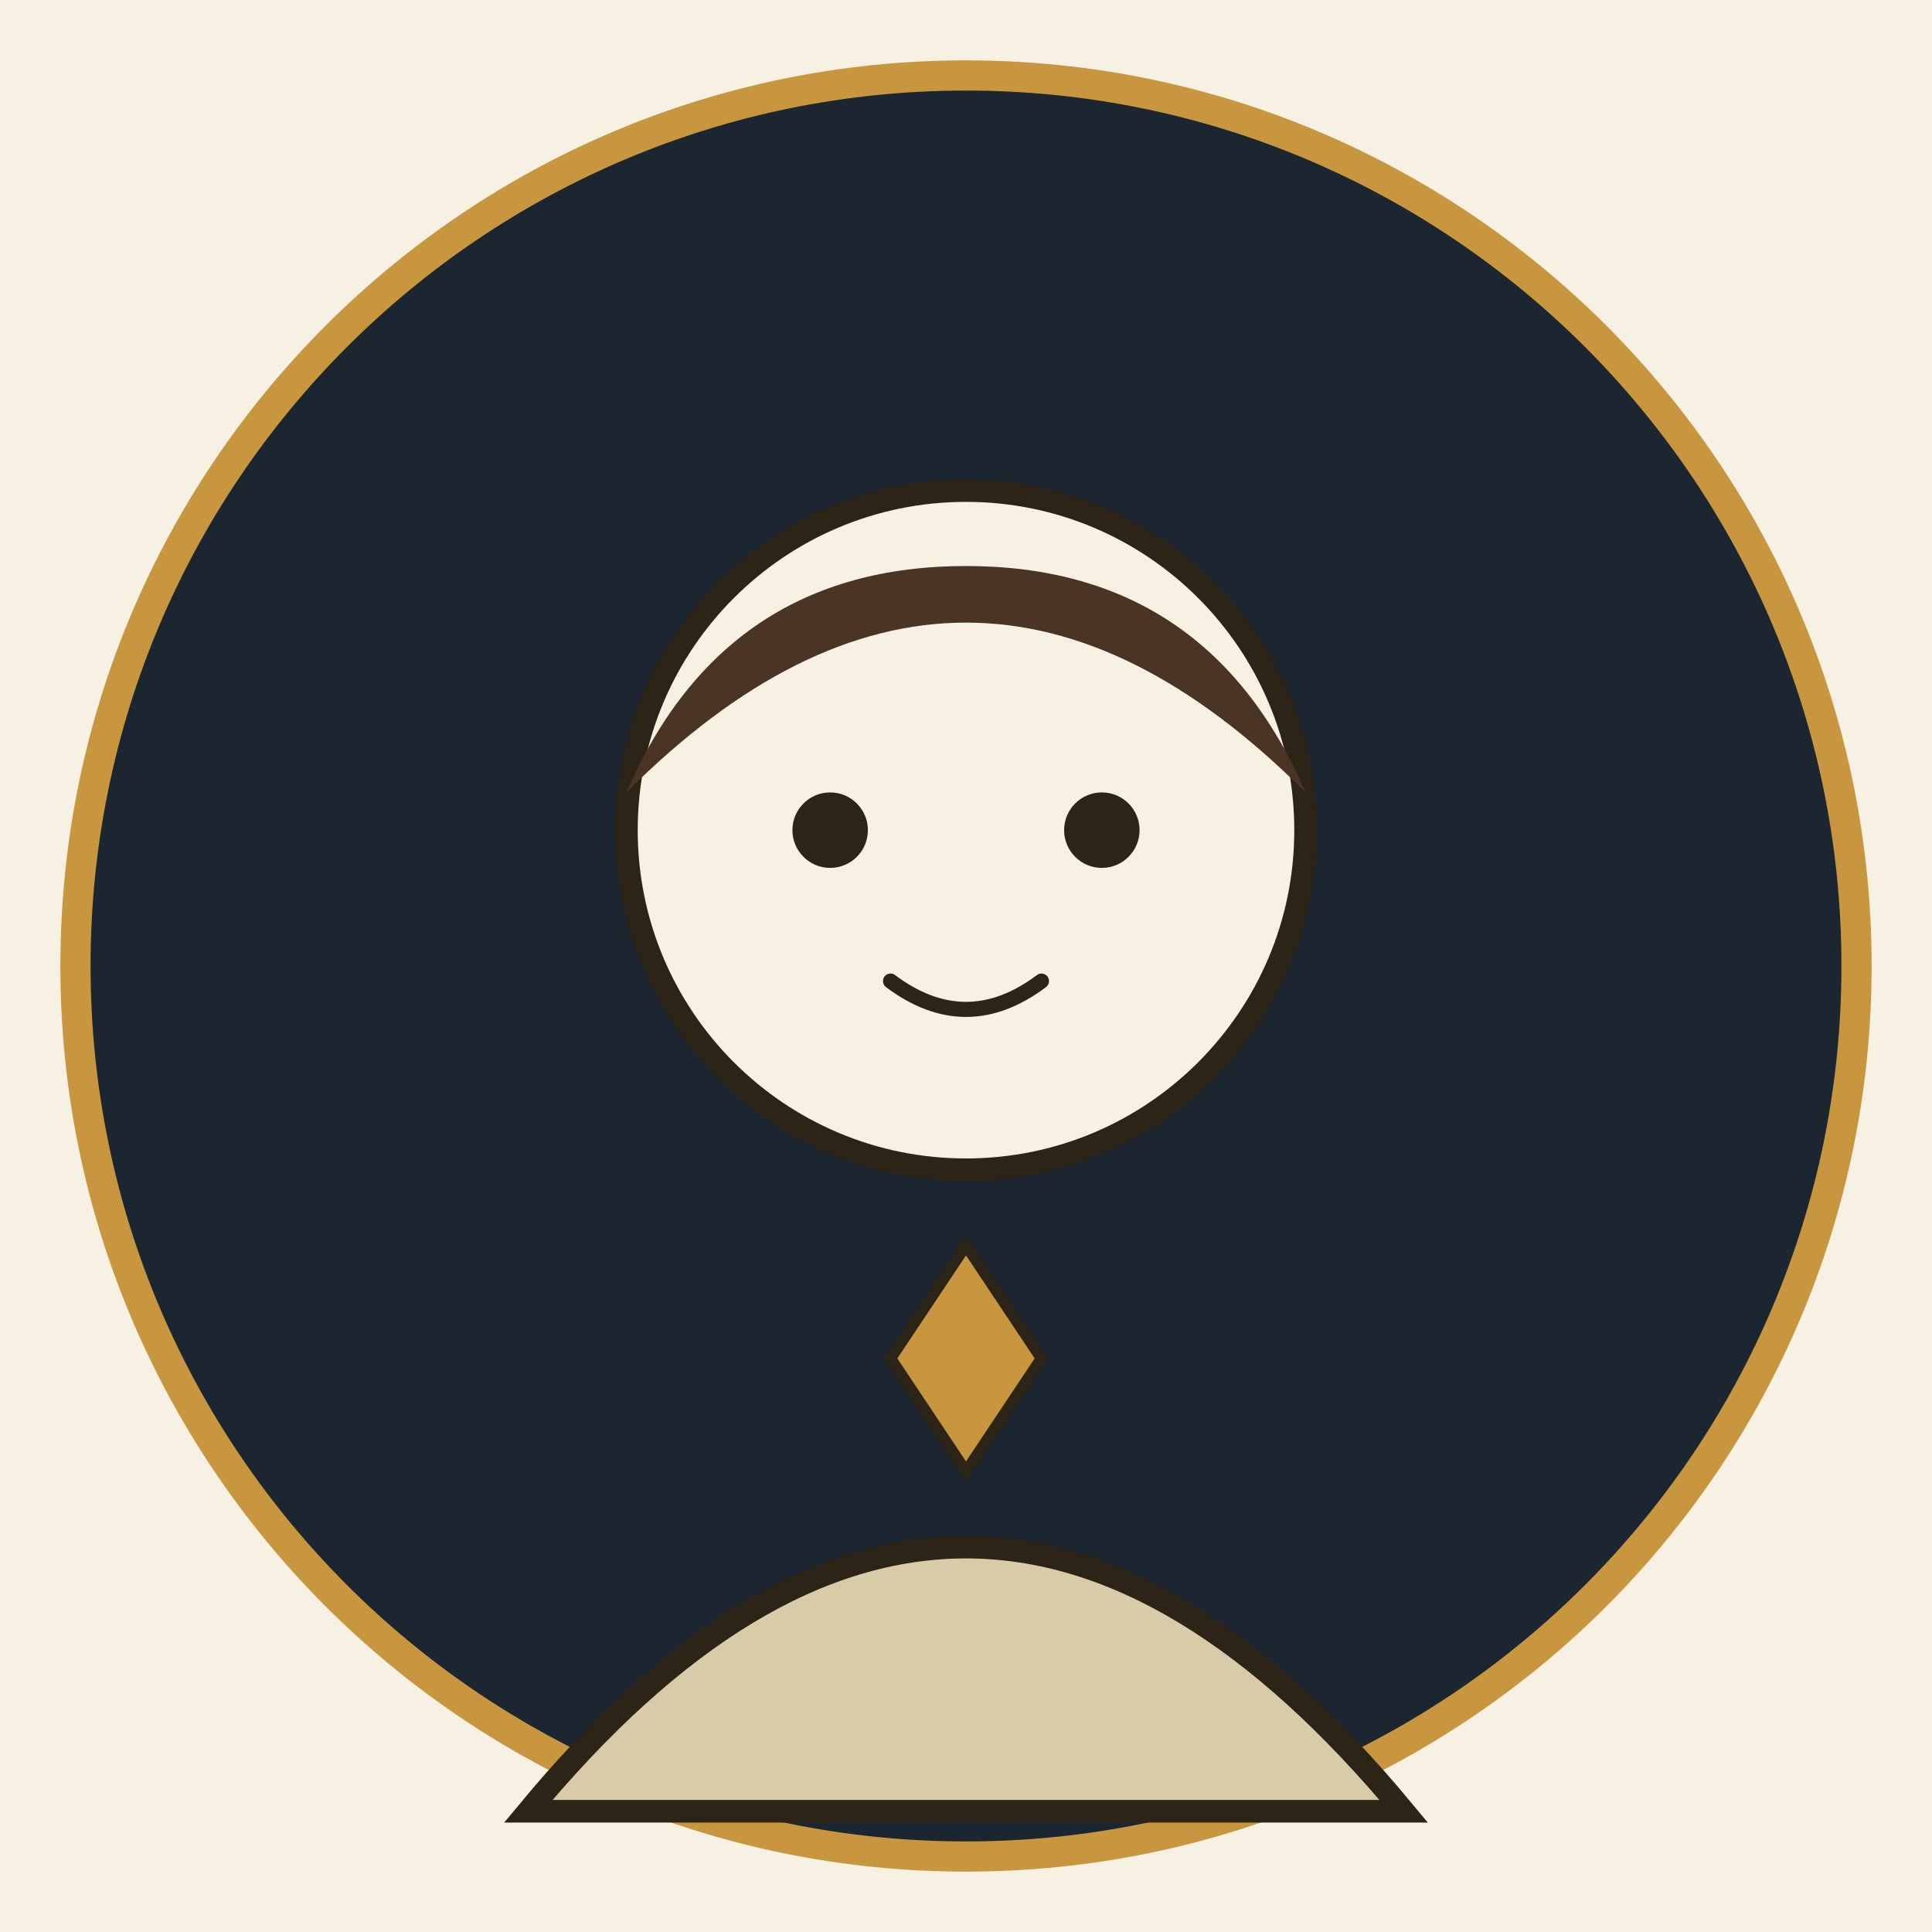
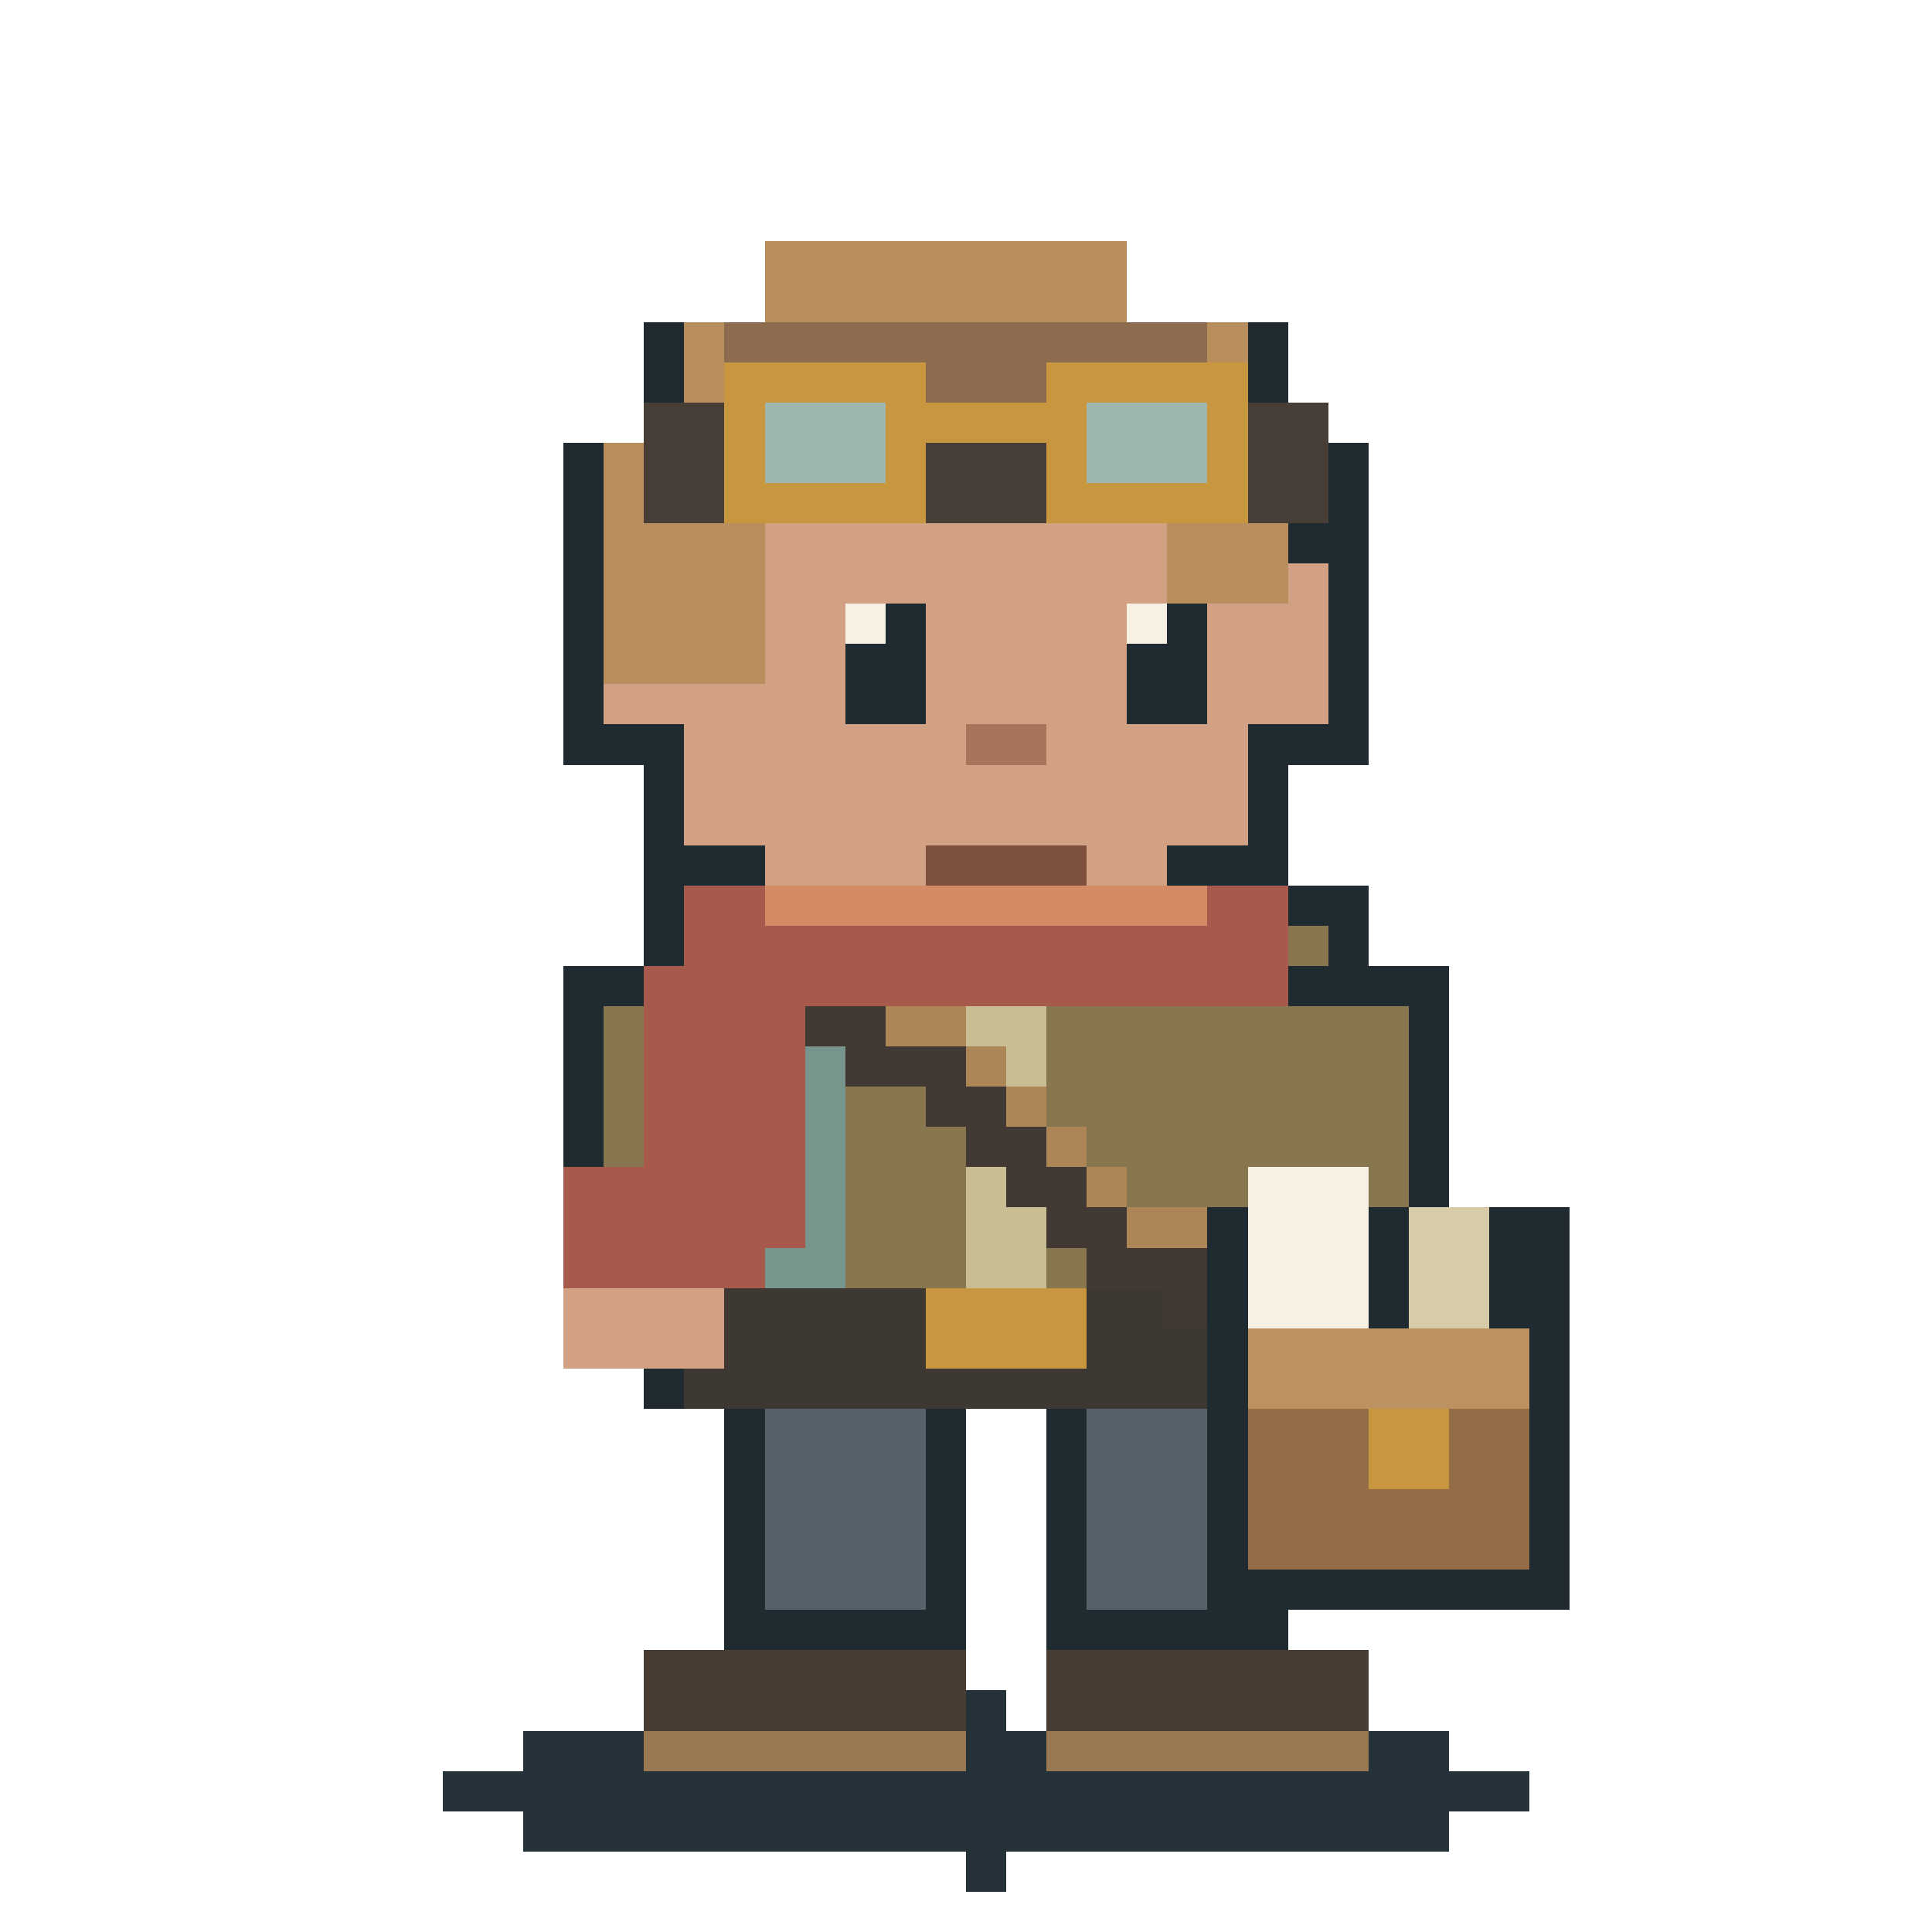
- <svg xmlns="http://www.w3.org/2000/svg" viewBox="0 0 512 512" width="100%" height="100%">
-   <rect width="512" height="512" fill="#f7f1e3" />
-   <circle cx="256" cy="256" r="236" fill="#1c2631" stroke="#c8963e" stroke-width="8" />
-   <path d="M 140 480 Q 256 340 372 480 Z" fill="#d8cca8" stroke="#2c2416" stroke-width="6" />
-   <circle cx="256" cy="220" r="90" fill="#f7f1e3" stroke="#2c2416" stroke-width="6" />
-   <path d="M 166 210 Q 256 120 346 210 Q 320 150 256 150 Q 192 150 166 210" fill="#4a3525" />
-   <circle cx="220" cy="220" r="10" fill="#2c2416" />
-   <circle cx="292" cy="220" r="10" fill="#2c2416" />
-   <path d="M 236 260 Q 256 275 276 260" fill="none" stroke="#2c2416" stroke-width="4" stroke-linecap="round" />
-   <polygon points="256,330 276,360 256,390 236,360" fill="#c8963e" stroke="#2c2416" stroke-width="3" />
+ <svg xmlns="http://www.w3.org/2000/svg" viewBox="0 0 192 192" width="192" height="192" shape-rendering="crispEdges">
+   <g transform="scale(4 4)">
+     <rect x="19" y="6" width="9" height="2" fill="#b88e5c" />
+     <rect x="18" y="8" width="12" height="1" fill="#8d6b4e" />
+     <rect x="30" y="8" width="1" height="1" fill="#b88e5c" />
+     <rect x="16" y="8" width="1" height="2" fill="#202b31" />
+     <rect x="17" y="8" width="1" height="2" fill="#b88e5c" />
+     <rect x="18" y="9" width="5" height="1" fill="#c8963e" />
+     <rect x="23" y="9" width="3" height="1" fill="#8d6b4e" />
+     <rect x="26" y="9" width="5" height="1" fill="#c8963e" />
+     <rect x="31" y="8" width="1" height="2" fill="#202b31" />
+     <rect x="22" y="10" width="5" height="1" fill="#c8963e" />
+     <rect x="18" y="10" width="1" height="2" fill="#c8963e" />
+     <rect x="19" y="10" width="3" height="2" fill="#9db6ae" />
+     <rect x="22" y="11" width="1" height="1" fill="#c8963e" />
+     <rect x="26" y="11" width="1" height="1" fill="#c8963e" />
+     <rect x="27" y="10" width="3" height="2" fill="#9db6ae" />
+     <rect x="30" y="10" width="1" height="2" fill="#c8963e" />
+     <rect x="15" y="11" width="1" height="2" fill="#b88e5c" />
+     <rect x="16" y="10" width="2" height="3" fill="#473f37" />
+     <rect x="18" y="12" width="5" height="1" fill="#c8963e" />
+     <rect x="23" y="11" width="3" height="2" fill="#473f37" />
+     <rect x="26" y="12" width="5" height="1" fill="#c8963e" />
+     <rect x="31" y="10" width="2" height="3" fill="#473f37" />
+     <rect x="33" y="11" width="1" height="2" fill="#202b31" />
+     <rect x="32" y="13" width="2" height="1" fill="#202b31" />
+     <rect x="19" y="13" width="10" height="2" fill="#d2a183" />
+     <rect x="29" y="13" width="3" height="2" fill="#b88e5c" />
+     <rect x="32" y="14" width="1" height="1" fill="#d2a183" />
+     <rect x="21" y="15" width="1" height="1" fill="#f7f1e3" />
+     <rect x="22" y="15" width="1" height="1" fill="#202b31" />
+     <rect x="28" y="15" width="1" height="1" fill="#f7f1e3" />
+     <rect x="29" y="15" width="1" height="1" fill="#202b31" />
+     <rect x="15" y="13" width="4" height="4" fill="#b88e5c" />
+     <rect x="19" y="15" width="2" height="2" fill="#d2a183" />
+     <rect x="14" y="11" width="1" height="7" fill="#202b31" />
+     <rect x="15" y="17" width="6" height="1" fill="#d2a183" />
+     <rect x="21" y="16" width="2" height="2" fill="#202b31" />
+     <rect x="23" y="15" width="5" height="3" fill="#d2a183" />
+     <rect x="28" y="16" width="2" height="2" fill="#202b31" />
+     <rect x="30" y="15" width="3" height="3" fill="#d2a183" />
+     <rect x="33" y="14" width="1" height="4" fill="#202b31" />
+     <rect x="14" y="18" width="3" height="1" fill="#202b31" />
+     <rect x="17" y="18" width="7" height="1" fill="#d2a183" />
+     <rect x="24" y="18" width="2" height="1" fill="#a67458" />
+     <rect x="26" y="18" width="5" height="1" fill="#d2a183" />
+     <rect x="31" y="18" width="3" height="1" fill="#202b31" />
+     <rect x="16" y="19" width="1" height="2" fill="#202b31" />
+     <rect x="17" y="19" width="14" height="2" fill="#d2a183" />
+     <rect x="31" y="19" width="1" height="2" fill="#202b31" />
+     <rect x="16" y="21" width="3" height="1" fill="#202b31" />
+     <rect x="19" y="21" width="4" height="1" fill="#d2a183" />
+     <rect x="23" y="21" width="4" height="1" fill="#7d513e" />
+     <rect x="27" y="21" width="2" height="1" fill="#d2a183" />
+     <rect x="29" y="21" width="3" height="1" fill="#202b31" />
+     <rect x="17" y="22" width="2" height="1" fill="#a7594b" />
+     <rect x="19" y="22" width="11" height="1" fill="#d48a64" />
+     <rect x="30" y="22" width="2" height="1" fill="#a7594b" />
+     <rect x="32" y="22" width="2" height="1" fill="#202b31" />
+     <rect x="16" y="22" width="1" height="2" fill="#202b31" />
+     <rect x="17" y="23" width="15" height="1" fill="#a7594b" />
+     <rect x="32" y="23" width="1" height="1" fill="#87764e" />
+     <rect x="33" y="23" width="1" height="1" fill="#202b31" />
+     <rect x="14" y="24" width="2" height="1" fill="#202b31" />
+     <rect x="16" y="24" width="16" height="1" fill="#a7594b" />
+     <rect x="32" y="24" width="4" height="1" fill="#202b31" />
+     <rect x="20" y="25" width="2" height="1" fill="#423934" />
+     <rect x="22" y="25" width="2" height="1" fill="#ad8657" />
+     <rect x="24" y="25" width="2" height="1" fill="#c9bd94" />
+     <rect x="21" y="26" width="3" height="1" fill="#423934" />
+     <rect x="24" y="26" width="1" height="1" fill="#ad8657" />
+     <rect x="25" y="26" width="1" height="1" fill="#c9bd94" />
+     <rect x="21" y="27" width="2" height="1" fill="#87764e" />
+     <rect x="23" y="27" width="2" height="1" fill="#423934" />
+     <rect x="25" y="27" width="1" height="1" fill="#ad8657" />
+     <rect x="26" y="25" width="9" height="3" fill="#87764e" />
+     <rect x="14" y="25" width="1" height="4" fill="#202b31" />
+     <rect x="15" y="25" width="1" height="4" fill="#87764e" />
+     <rect x="16" y="25" width="4" height="4" fill="#a7594b" />
+     <rect x="24" y="28" width="2" height="1" fill="#423934" />
+     <rect x="26" y="28" width="1" height="1" fill="#ad8657" />
+     <rect x="27" y="28" width="8" height="1" fill="#87764e" />
+     <rect x="24" y="29" width="1" height="1" fill="#c9bd94" />
+     <rect x="25" y="29" width="2" height="1" fill="#423934" />
+     <rect x="27" y="29" width="1" height="1" fill="#ad8657" />
+     <rect x="28" y="29" width="3" height="1" fill="#87764e" />
+     <rect x="34" y="29" width="1" height="1" fill="#87764e" />
+     <rect x="35" y="25" width="1" height="5" fill="#202b31" />
+     <rect x="14" y="29" width="6" height="2" fill="#a7594b" />
+     <rect x="20" y="26" width="1" height="5" fill="#77958d" />
+     <rect x="26" y="30" width="2" height="1" fill="#423934" />
+     <rect x="28" y="30" width="2" height="1" fill="#ad8657" />
+     <rect x="14" y="31" width="5" height="1" fill="#a7594b" />
+     <rect x="19" y="31" width="2" height="1" fill="#77958d" />
+     <rect x="21" y="28" width="3" height="4" fill="#87764e" />
+     <rect x="24" y="30" width="2" height="2" fill="#c9bd94" />
+     <rect x="26" y="31" width="1" height="1" fill="#87764e" />
+     <rect x="27" y="31" width="3" height="1" fill="#423934" />
+     <rect x="27" y="32" width="2" height="1" fill="#3d3932" />
+     <rect x="29" y="32" width="1" height="1" fill="#423934" />
+     <rect x="31" y="29" width="3" height="4" fill="#f7f1e3" />
+     <rect x="34" y="30" width="1" height="3" fill="#202b31" />
+     <rect x="35" y="30" width="2" height="3" fill="#d8cca8" />
+     <rect x="37" y="30" width="2" height="3" fill="#202b31" />
+     <rect x="14" y="32" width="4" height="2" fill="#d2a183" />
+     <rect x="18" y="32" width="5" height="2" fill="#3d3932" />
+     <rect x="23" y="32" width="4" height="2" fill="#c8963e" />
+     <rect x="27" y="33" width="3" height="1" fill="#3d3932" />
+     <rect x="16" y="34" width="1" height="1" fill="#202b31" />
+     <rect x="17" y="34" width="13" height="1" fill="#3d3932" />
+     <rect x="31" y="33" width="7" height="2" fill="#bc9360" />
+     <rect x="31" y="35" width="3" height="2" fill="#946d46" />
+     <rect x="34" y="35" width="2" height="2" fill="#c8963e" />
+     <rect x="36" y="35" width="2" height="2" fill="#946d46" />
+     <rect x="30" y="30" width="1" height="9" fill="#202b31" />
+     <rect x="31" y="37" width="7" height="2" fill="#946d46" />
+     <rect x="38" y="33" width="1" height="6" fill="#202b31" />
+     <rect x="18" y="35" width="1" height="5" fill="#202b31" />
+     <rect x="19" y="35" width="4" height="5" fill="#56616a" />
+     <rect x="23" y="35" width="1" height="5" fill="#202b31" />
+     <rect x="26" y="35" width="1" height="5" fill="#202b31" />
+     <rect x="27" y="35" width="3" height="5" fill="#56616a" />
+     <rect x="30" y="39" width="9" height="1" fill="#202b31" />
+     <rect x="18" y="40" width="6" height="1" fill="#202b31" />
+     <rect x="26" y="40" width="6" height="1" fill="#202b31" />
+     <rect x="16" y="41" width="8" height="2" fill="#493c32" />
+     <rect x="24" y="42" width="1" height="1" fill="#263239" />
+     <rect x="26" y="41" width="8" height="2" fill="#493c32" />
+     <rect x="13" y="43" width="3" height="1" fill="#263239" />
+     <rect x="16" y="43" width="8" height="1" fill="#9a7852" />
+     <rect x="24" y="43" width="2" height="1" fill="#263239" />
+     <rect x="26" y="43" width="8" height="1" fill="#9a7852" />
+     <rect x="34" y="43" width="2" height="1" fill="#263239" />
+     <rect x="11" y="44" width="27" height="1" fill="#263239" />
+     <rect x="13" y="45" width="23" height="1" fill="#263239" />
+     <rect x="24" y="46" width="1" height="1" fill="#263239" />
+   </g>
</svg>
